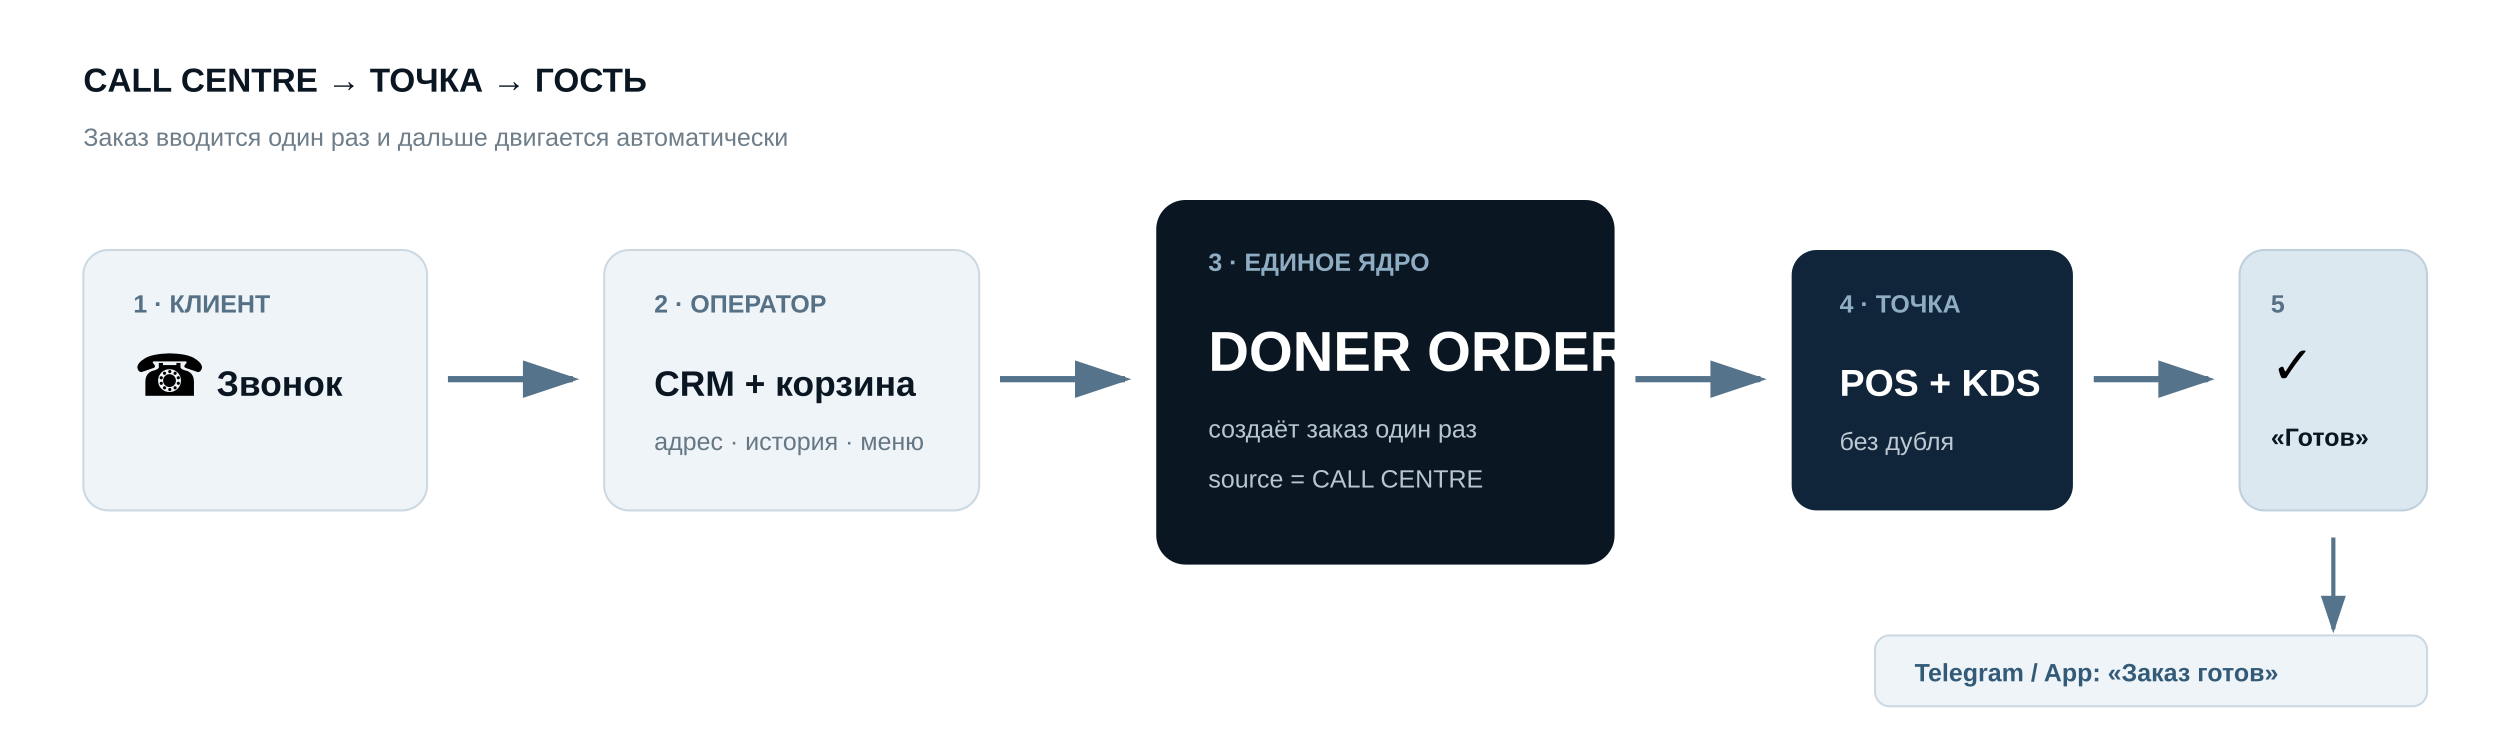
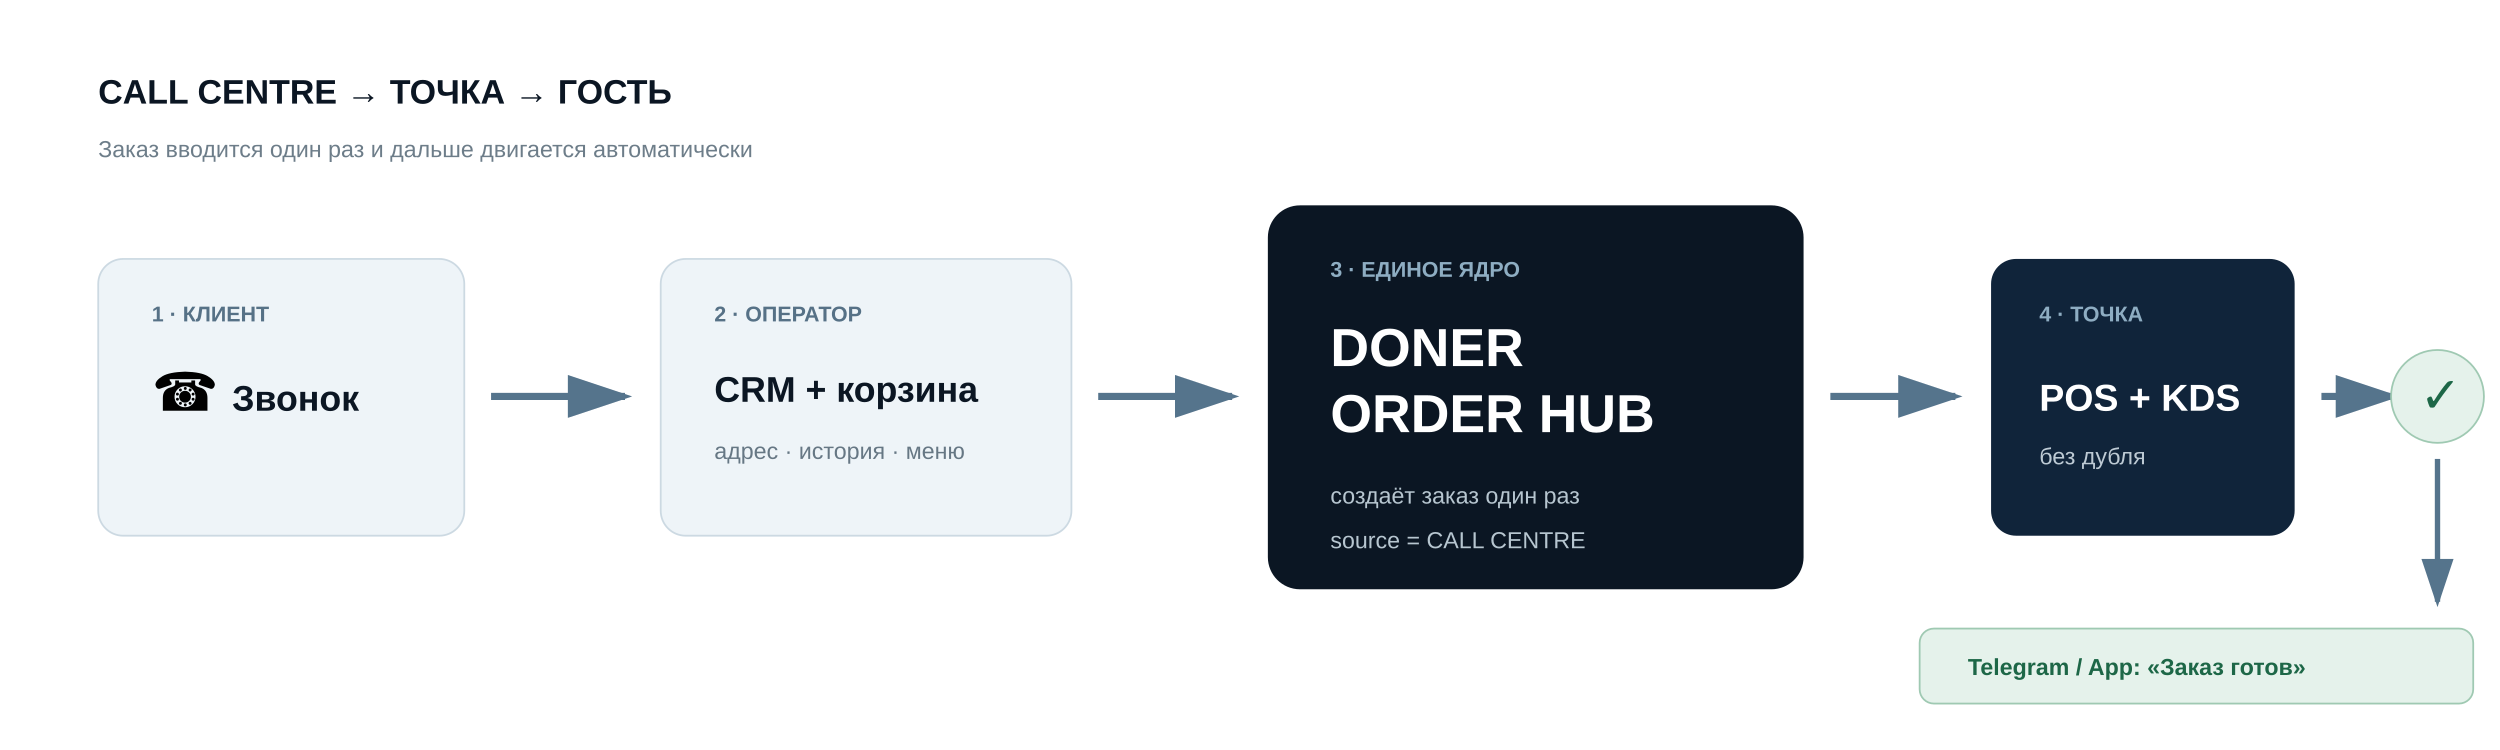
- <svg xmlns="http://www.w3.org/2000/svg" viewBox="0 0 1200 360">
-   <rect width="1200" height="360" fill="#ffffff" />
+ <svg xmlns="http://www.w3.org/2000/svg" viewBox="0 0 1400 420">
+   <rect width="1400" height="420" fill="#ffffff" />
  <defs>
    <marker id="a" markerWidth="10" markerHeight="10" refX="8" refY="3" orient="auto">
-       <path d="M0,0 L0,6 L9,3 z" fill="#55748c" />
+       <path d="M0 0L0 6L9 3z" fill="#55748c" />
    </marker>
  </defs>
-   <g font-family="Arial">
-     <text x="40" y="44" font-size="16" font-weight="700" fill="#0b1623">CALL CENTRE → ТОЧКА → ГОСТЬ</text>
-     <text x="40" y="70" font-size="12" fill="#6d7d89">Заказ вводится один раз и дальше двигается автоматически</text>
-     <g>
-       <rect x="40" y="120" width="165" height="125" rx="12" fill="#eef4f8" stroke="#ccd9e2" />
-       <text x="64" y="150" font-size="12" font-weight="700" fill="#567186">1 · КЛИЕНТ</text>
-       <text x="64" y="190" font-size="28">☎</text>
-       <text x="104" y="190" font-size="17" font-weight="700" fill="#0b1623">Звонок</text>
-       <line x1="215" y1="182" x2="275" y2="182" stroke="#55748c" stroke-width="3" marker-end="url(#a)" />
-       <rect x="290" y="120" width="180" height="125" rx="12" fill="#eef4f8" stroke="#ccd9e2" />
-       <text x="314" y="150" font-size="12" font-weight="700" fill="#567186">2 · ОПЕРАТОР</text>
-       <text x="314" y="190" font-size="17" font-weight="700" fill="#0b1623">CRM + корзина</text>
-       <text x="314" y="216" font-size="12" fill="#667784">адрес · история · меню</text>
-       <line x1="480" y1="182" x2="540" y2="182" stroke="#55748c" stroke-width="3" marker-end="url(#a)" />
-       <rect x="555" y="96" width="220" height="175" rx="14" fill="#0b1623" />
-       <text x="580" y="130" font-size="12" font-weight="700" fill="#8eadc2">3 · ЕДИНОЕ ЯДРО</text>
-       <text x="580" y="178" font-size="27" font-weight="800" fill="#fff">DONER ORDER HUB</text>
-       <text x="580" y="210" font-size="12" fill="#b7c6d0">создаёт заказ один раз</text>
-       <text x="580" y="234" font-size="12" fill="#b7c6d0">source = CALL CENTRE</text>
-       <line x1="785" y1="182" x2="845" y2="182" stroke="#55748c" stroke-width="3" marker-end="url(#a)" />
-       <rect x="860" y="120" width="135" height="125" rx="12" fill="#10243a" />
-       <text x="883" y="150" font-size="12" font-weight="700" fill="#8eadc2">4 · ТОЧКА</text>
-       <text x="883" y="190" font-size="18" font-weight="800" fill="#fff">POS + KDS</text>
-       <text x="883" y="216" font-size="12" fill="#bdcad4">без дубля</text>
-       <line x1="1005" y1="182" x2="1060" y2="182" stroke="#55748c" stroke-width="3" marker-end="url(#a)" />
-       <rect x="1075" y="120" width="90" height="125" rx="12" fill="#dce8f0" stroke="#bfd0dc" />
-       <text x="1090" y="150" font-size="12" font-weight="700" fill="#567186">5</text>
-       <text x="1090" y="184" font-size="25">✓</text>
-       <text x="1090" y="214" font-size="12" font-weight="700" fill="#0b1623">«Готов»</text>
-     </g>
-     <line x1="1120" y1="258" x2="1120" y2="302" stroke="#55748c" stroke-width="2" marker-end="url(#a)" />
-     <rect x="900" y="305" width="265" height="34" rx="7" fill="#eef4f8" stroke="#ccd9e2" />
-     <text x="919" y="327" font-size="12" font-weight="700" fill="#335b78">Telegram / App: «Заказ готов»</text>
+   <g font-family="Arial, sans-serif">
+     <text x="55" y="58" font-size="19" font-weight="700" fill="#0b1623">CALL CENTRE → ТОЧКА → ГОСТЬ</text>
+     <text x="55" y="88" font-size="13" fill="#6d7d89">Заказ вводится один раз и дальше двигается автоматически</text>
+     <rect x="55" y="145" width="205" height="155" rx="14" fill="#eef4f8" stroke="#ccd9e2" />
+     <text x="85" y="180" font-size="12" font-weight="700" fill="#567186">1 · КЛИЕНТ</text>
+     <text x="85" y="230" font-size="30">☎</text>
+     <text x="130" y="230" font-size="20" font-weight="700" fill="#0b1623">Звонок</text>
+     <line x1="275" y1="222" x2="350" y2="222" stroke="#55748c" stroke-width="4" marker-end="url(#a)" />
+     <rect x="370" y="145" width="230" height="155" rx="14" fill="#eef4f8" stroke="#ccd9e2" />
+     <text x="400" y="180" font-size="12" font-weight="700" fill="#567186">2 · ОПЕРАТОР</text>
+     <text x="400" y="225" font-size="20" font-weight="700" fill="#0b1623">CRM + корзина</text>
+     <text x="400" y="257" font-size="13" fill="#667784">адрес · история · меню</text>
+     <line x1="615" y1="222" x2="690" y2="222" stroke="#55748c" stroke-width="4" marker-end="url(#a)" />
+     <rect x="710" y="115" width="300" height="215" rx="18" fill="#0b1623" />
+     <text x="745" y="155" font-size="12" font-weight="700" fill="#8eadc2">3 · ЕДИНОЕ ЯДРО</text>
+     <text x="745" y="205" font-size="30" font-weight="800" fill="#fff">DONER</text>
+     <text x="745" y="242" font-size="30" font-weight="800" fill="#fff">ORDER HUB</text>
+     <text x="745" y="282" font-size="13" fill="#b7c6d0">создаёт заказ один раз</text>
+     <text x="745" y="307" font-size="13" fill="#b7c6d0">source = CALL CENTRE</text>
+     <line x1="1025" y1="222" x2="1095" y2="222" stroke="#55748c" stroke-width="4" marker-end="url(#a)" />
+     <rect x="1115" y="145" width="170" height="155" rx="14" fill="#10243a" />
+     <text x="1142" y="180" font-size="12" font-weight="700" fill="#8eadc2">4 · ТОЧКА</text>
+     <text x="1142" y="230" font-size="21" font-weight="800" fill="#fff">POS + KDS</text>
+     <text x="1142" y="260" font-size="13" fill="#bdcad4">без дубля</text>
+     <line x1="1300" y1="222" x2="1340" y2="222" stroke="#55748c" stroke-width="4" marker-end="url(#a)" />
+     <circle cx="1365" cy="222" r="26" fill="#e5f2eb" stroke="#9fc9b2" />
+     <text x="1355" y="231" font-size="28" fill="#1d6747">✓</text>
+     <line x1="1365" y1="257" x2="1365" y2="337" stroke="#55748c" stroke-width="3" marker-end="url(#a)" />
+     <rect x="1075" y="352" width="310" height="42" rx="8" fill="#e5f2eb" stroke="#9fc9b2" />
+     <text x="1102" y="378" font-size="13" font-weight="700" fill="#1d6747">Telegram / App: «Заказ готов»</text>
  </g>
</svg>
